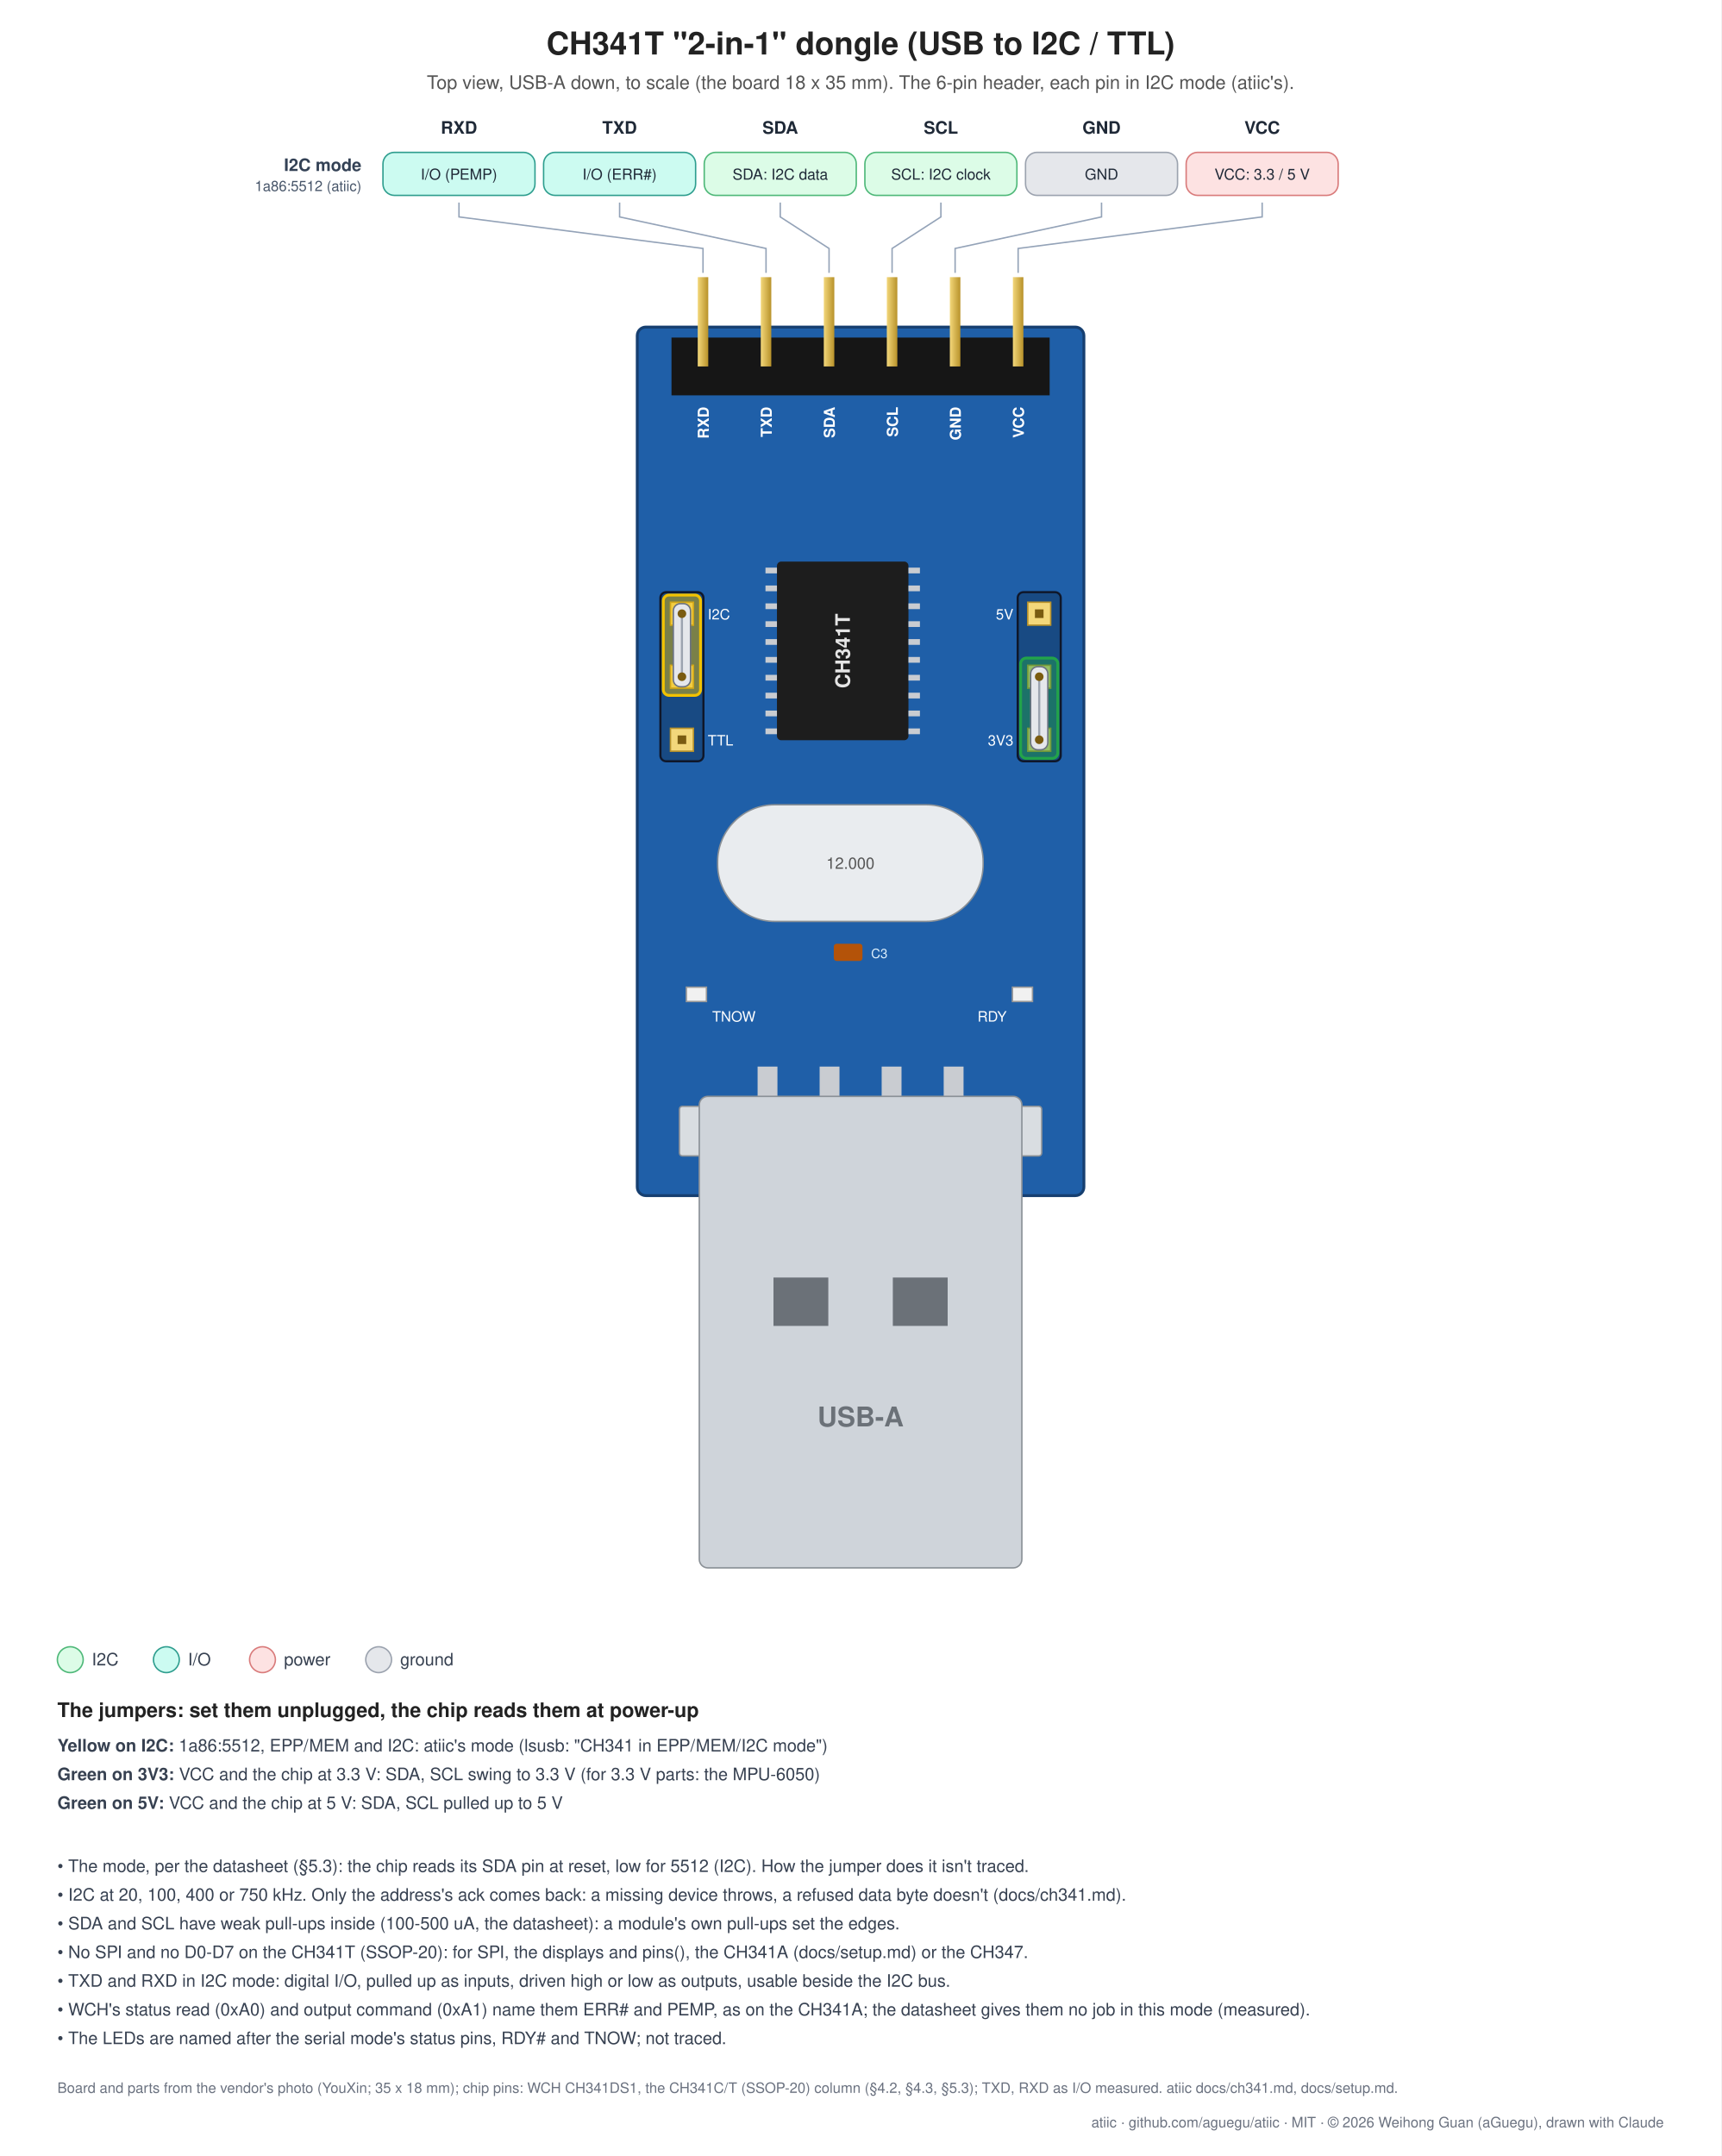
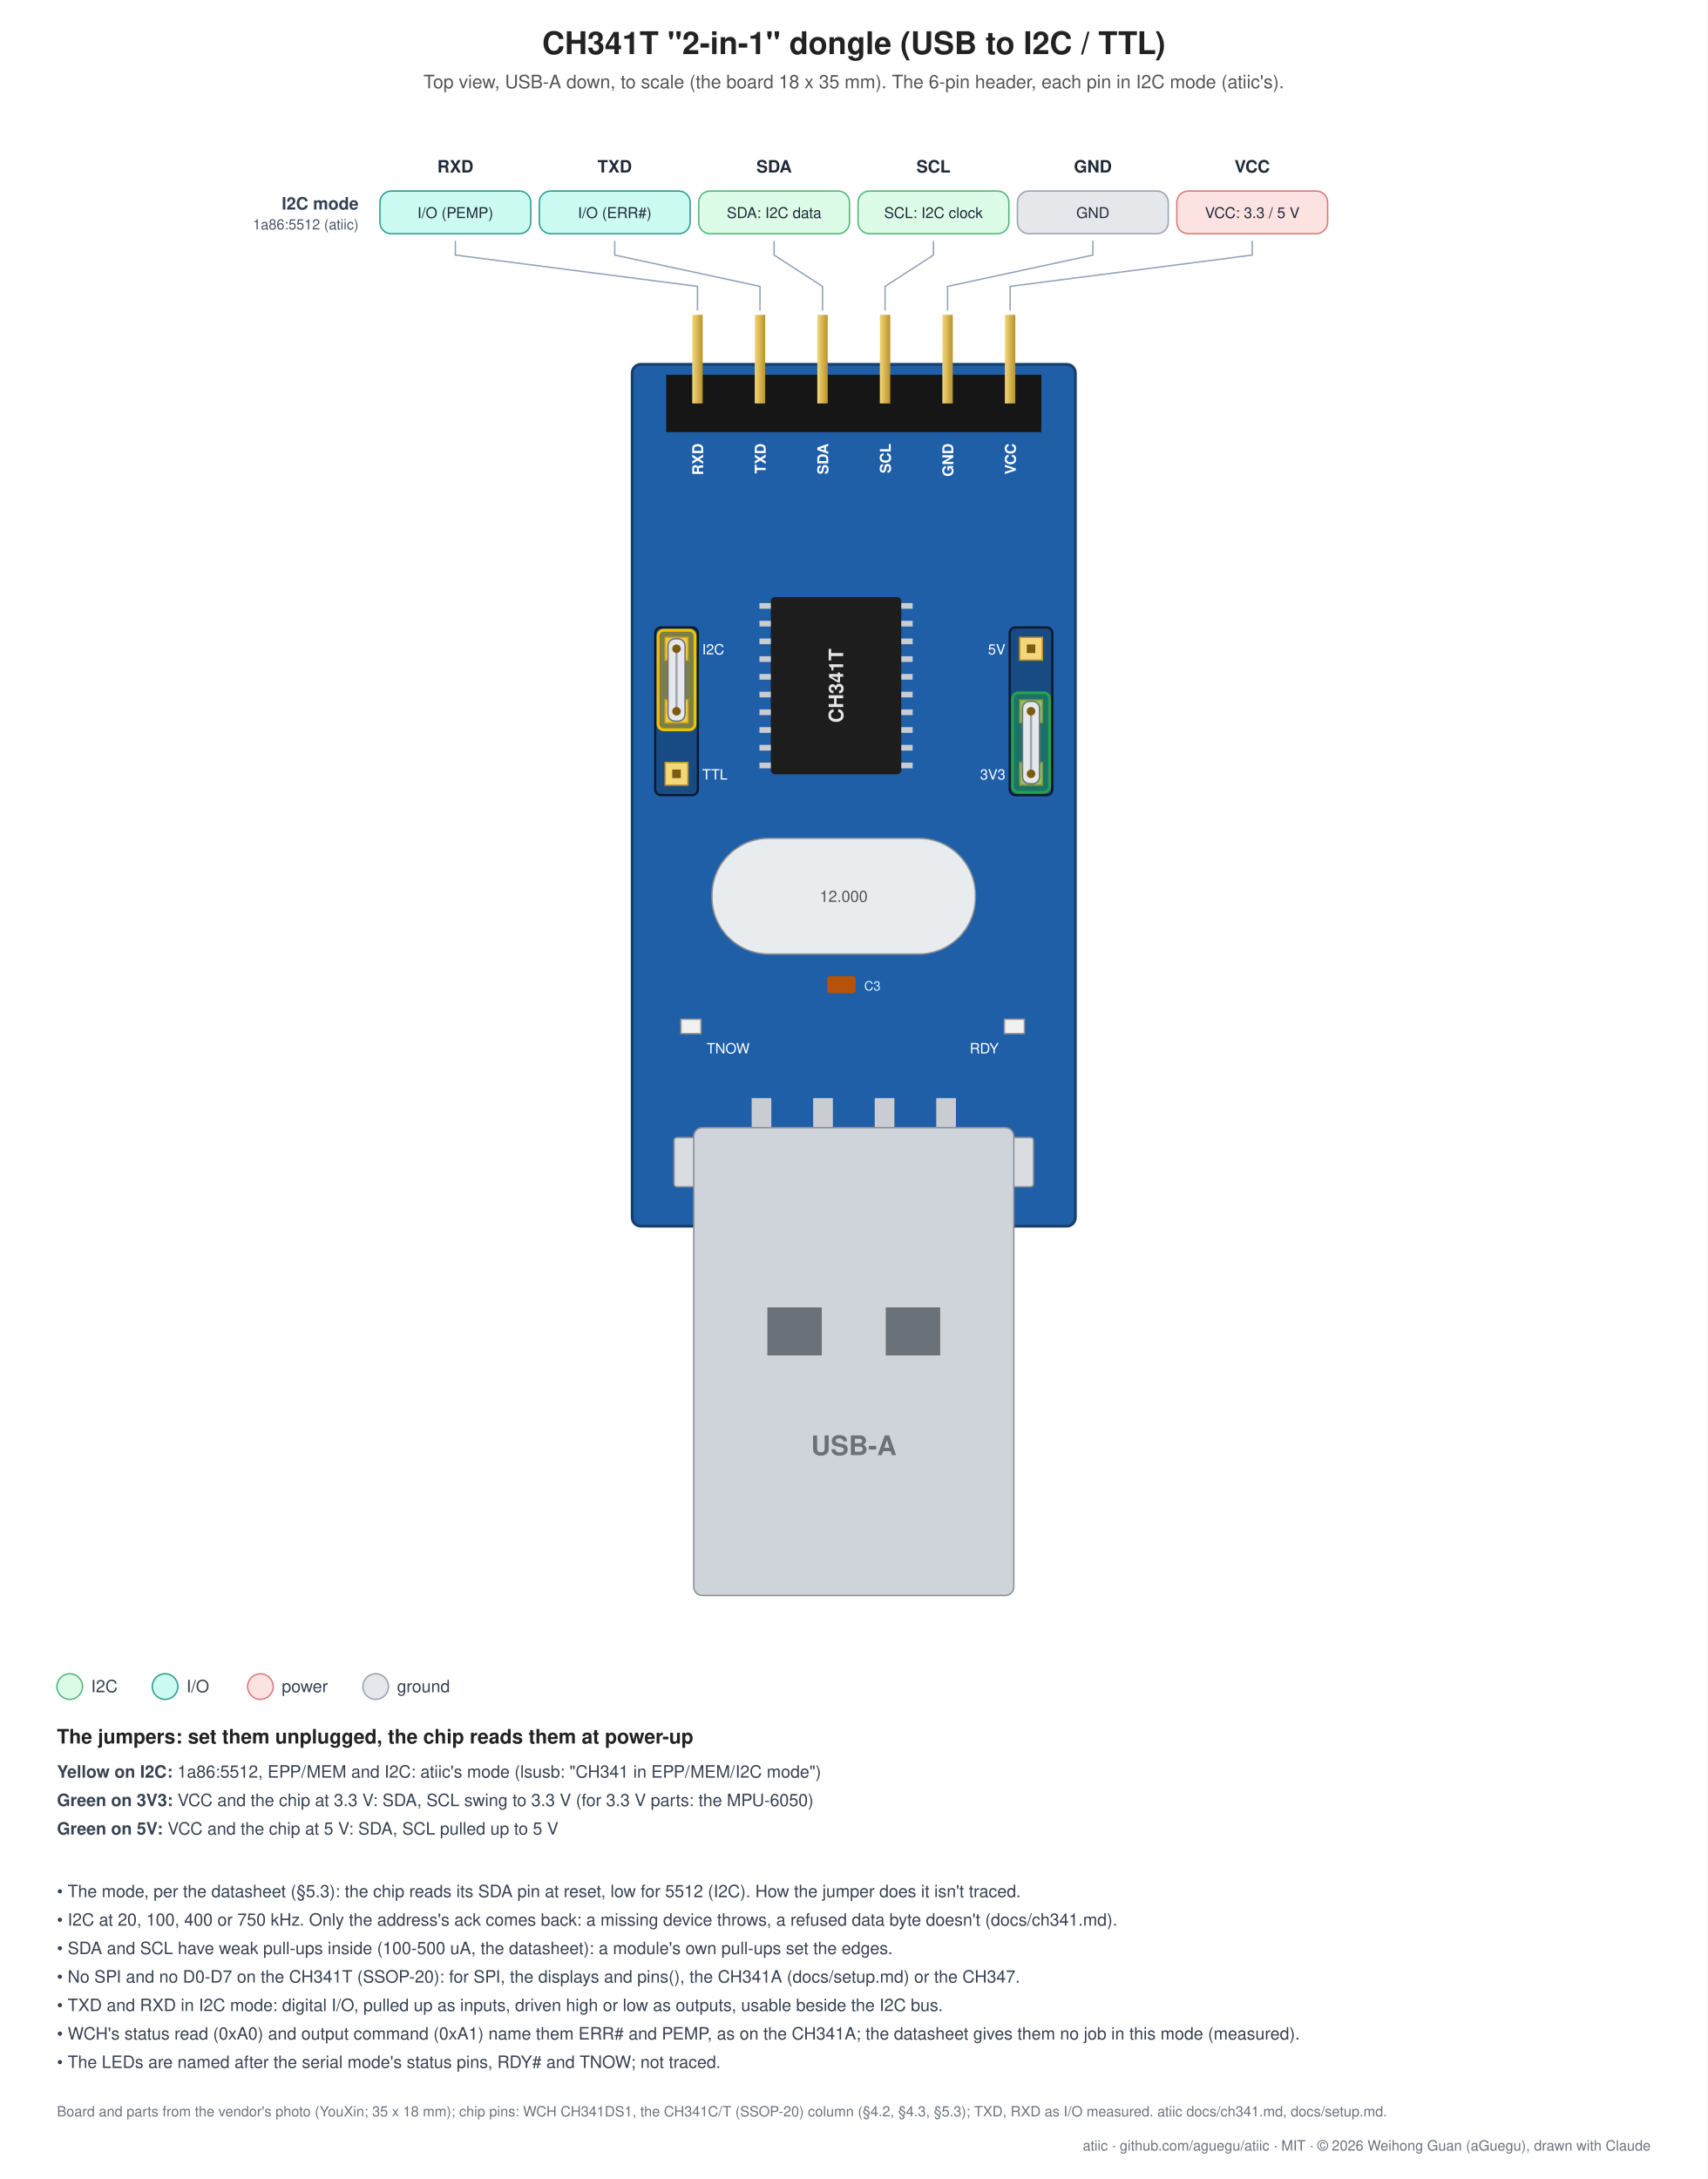
- <svg xmlns="http://www.w3.org/2000/svg" viewBox="0 0 1200 1503" width="1200" height="1503" font-family="Helvetica, Arial, sans-serif">
-   <rect width="1200" height="1503" fill="#ffffff" />
+ <svg xmlns="http://www.w3.org/2000/svg" viewBox="0 0 1200 1531" width="1200" height="1531" font-family="Helvetica, Arial, sans-serif">
+   <rect width="1200" height="1531" fill="#ffffff" />
  <text x="600.0" y="38" text-anchor="middle" font-size="22" font-weight="bold" fill="#222">CH341T "2-in-1" dongle (USB to I2C / TTL)</text>
  <text x="600.0" y="62" text-anchor="middle" font-size="13" fill="#555">Top view, USB-A down, to scale (the board 18 x 35 mm). The 6-pin header, each pin in I2C mode (atiic's).</text>
-   <rect x="444.3" y="228" width="311.4" height="605.5" rx="6" fill="#1f5fa8" stroke="#163f70" stroke-width="2" />
-   <text x="252.0" y="119.213" text-anchor="end" font-size="12" font-weight="bold" fill="#334155">I2C mode</text>
-   <text x="252.0" y="133.213" text-anchor="end" font-size="10" fill="#475569">1a86:5512 (atiic)</text>
+   <rect x="444.3" y="256" width="311.4" height="605.5" rx="6" fill="#1f5fa8" stroke="#163f70" stroke-width="2" />
+   <text x="252.0" y="147.213" text-anchor="end" font-size="12" font-weight="bold" fill="#334155">I2C mode</text>
+   <text x="252.0" y="161.213" text-anchor="end" font-size="10" fill="#475569">1a86:5512 (atiic)</text>
  <defs>
    <linearGradient id="pinv" x1="0" y1="0" x2="1" y2="0">
      <stop offset="0" stop-color="#f3d77a" />
      <stop offset="1" stop-color="#b8922a" />
    </linearGradient>
  </defs>
-   <rect x="468.174" y="235.324" width="263.652" height="40.28" fill="#161616" />
-   <rect x="486.483" y="193.213" width="7.324" height="62.251" fill="url(#pinv)" />
-   <rect x="530.425" y="193.213" width="7.324" height="62.251" fill="url(#pinv)" />
-   <rect x="574.367" y="193.213" width="7.324" height="62.251" fill="url(#pinv)" />
-   <rect x="618.309" y="193.213" width="7.324" height="62.251" fill="url(#pinv)" />
-   <rect x="662.251" y="193.213" width="7.324" height="62.251" fill="url(#pinv)" />
-   <rect x="706.193" y="193.213" width="7.324" height="62.251" fill="url(#pinv)" />
-   <text transform="translate(494.145 283.6038) rotate(-90)" text-anchor="end" font-size="10.5" font-weight="bold" fill="#fff">RXD</text>
-   <text x="320.0" y="93.213" text-anchor="middle" font-size="12" font-weight="bold" fill="#1f2937">RXD</text>
-   <path d="M320.0 141.213 L320.0 151.213 L490.145 173.213 L490.145 190.213" fill="none" stroke="#94a3b8" />
-   <rect x="267.0" y="106.213" width="106" height="30" rx="8" fill="#ccfbf1" stroke="#2f9e8f" />
-   <text x="320.0" y="125.213" text-anchor="middle" font-size="10.5" fill="#1f2937">I/O (PEMP)</text>
-   <text transform="translate(538.087 283.6038) rotate(-90)" text-anchor="end" font-size="10.5" font-weight="bold" fill="#fff">TXD</text>
-   <text x="432.0" y="93.213" text-anchor="middle" font-size="12" font-weight="bold" fill="#1f2937">TXD</text>
-   <path d="M432.0 141.213 L432.0 151.213 L534.087 173.213 L534.087 190.213" fill="none" stroke="#94a3b8" />
-   <rect x="379.0" y="106.213" width="106" height="30" rx="8" fill="#ccfbf1" stroke="#2f9e8f" />
-   <text x="432.0" y="125.213" text-anchor="middle" font-size="10.5" fill="#1f2937">I/O (ERR#)</text>
-   <text transform="translate(582.029 283.6038) rotate(-90)" text-anchor="end" font-size="10.5" font-weight="bold" fill="#fff">SDA</text>
-   <text x="544.0" y="93.213" text-anchor="middle" font-size="12" font-weight="bold" fill="#1f2937">SDA</text>
-   <path d="M544.0 141.213 L544.0 151.213 L578.029 173.213 L578.029 190.213" fill="none" stroke="#94a3b8" />
-   <rect x="491.0" y="106.213" width="106" height="30" rx="8" fill="#dcfce7" stroke="#4fb879" />
-   <text x="544.0" y="125.213" text-anchor="middle" font-size="10.5" fill="#1f2937">SDA: I2C data</text>
-   <text transform="translate(625.971 283.6038) rotate(-90)" text-anchor="end" font-size="10.5" font-weight="bold" fill="#fff">SCL</text>
-   <text x="656.0" y="93.213" text-anchor="middle" font-size="12" font-weight="bold" fill="#1f2937">SCL</text>
-   <path d="M656.0 141.213 L656.0 151.213 L621.971 173.213 L621.971 190.213" fill="none" stroke="#94a3b8" />
-   <rect x="603.0" y="106.213" width="106" height="30" rx="8" fill="#dcfce7" stroke="#4fb879" />
-   <text x="656.0" y="125.213" text-anchor="middle" font-size="10.5" fill="#1f2937">SCL: I2C clock</text>
-   <text transform="translate(669.913 283.6038) rotate(-90)" text-anchor="end" font-size="10.5" font-weight="bold" fill="#fff">GND</text>
-   <text x="768.0" y="93.213" text-anchor="middle" font-size="12" font-weight="bold" fill="#1f2937">GND</text>
-   <path d="M768.0 141.213 L768.0 151.213 L665.913 173.213 L665.913 190.213" fill="none" stroke="#94a3b8" />
-   <rect x="715.0" y="106.213" width="106" height="30" rx="8" fill="#e5e7eb" stroke="#9ca3af" />
-   <text x="768.0" y="125.213" text-anchor="middle" font-size="10.5" fill="#1f2937">GND</text>
-   <text transform="translate(713.855 283.6038) rotate(-90)" text-anchor="end" font-size="10.5" font-weight="bold" fill="#fff">VCC</text>
-   <text x="880.0" y="93.213" text-anchor="middle" font-size="12" font-weight="bold" fill="#1f2937">VCC</text>
-   <path d="M880.0 141.213 L880.0 151.213 L709.855 173.213 L709.855 190.213" fill="none" stroke="#94a3b8" />
-   <rect x="827.0" y="106.213" width="106" height="30" rx="8" fill="#fde2e2" stroke="#d97b7b" />
-   <text x="880.0" y="125.213" text-anchor="middle" font-size="10.5" fill="#1f2937">VCC: 3.3 / 5 V</text>
-   <rect x="541.699" y="391.485" width="91.69" height="124.56" rx="3" fill="#1d1d1d" />
-   <rect x="533.699" y="395.713" width="8" height="4" fill="#c9ccd1" />
-   <rect x="633.389" y="395.713" width="8" height="4" fill="#c9ccd1" />
-   <rect x="533.699" y="408.169" width="8" height="4" fill="#c9ccd1" />
-   <rect x="633.389" y="408.169" width="8" height="4" fill="#c9ccd1" />
-   <rect x="533.699" y="420.625" width="8" height="4" fill="#c9ccd1" />
-   <rect x="633.389" y="420.625" width="8" height="4" fill="#c9ccd1" />
-   <rect x="533.699" y="433.081" width="8" height="4" fill="#c9ccd1" />
-   <rect x="633.389" y="433.081" width="8" height="4" fill="#c9ccd1" />
-   <rect x="533.699" y="445.537" width="8" height="4" fill="#c9ccd1" />
-   <rect x="633.389" y="445.537" width="8" height="4" fill="#c9ccd1" />
-   <rect x="533.699" y="457.993" width="8" height="4" fill="#c9ccd1" />
-   <rect x="633.389" y="457.993" width="8" height="4" fill="#c9ccd1" />
-   <rect x="533.699" y="470.449" width="8" height="4" fill="#c9ccd1" />
-   <rect x="633.389" y="470.449" width="8" height="4" fill="#c9ccd1" />
-   <rect x="533.699" y="482.905" width="8" height="4" fill="#c9ccd1" />
-   <rect x="633.389" y="482.905" width="8" height="4" fill="#c9ccd1" />
-   <rect x="533.699" y="495.361" width="8" height="4" fill="#c9ccd1" />
-   <rect x="633.389" y="495.361" width="8" height="4" fill="#c9ccd1" />
-   <rect x="533.699" y="507.817" width="8" height="4" fill="#c9ccd1" />
-   <rect x="633.389" y="507.817" width="8" height="4" fill="#c9ccd1" />
-   <text transform="translate(592.544 453.765) rotate(-90)" text-anchor="middle" font-size="14" font-weight="bold" fill="#e5e5e5">CH341T</text>
-   <rect x="500.352" y="561.025" width="185.11" height="81.31" rx="39.79" fill="#e9ecef" stroke="#8a9096" />
-   <text x="592.907" y="605.68" text-anchor="middle" font-size="11" fill="#555">12.000</text>
-   <rect x="581.316" y="657.905" width="20" height="12" rx="2" fill="#b45309" />
-   <text x="607.316" y="667.905" font-size="9" fill="#e0f2fe">C3</text>
-   <rect x="460.44" y="412.815" width="30" height="117.884" rx="4" fill="#000" fill-opacity="0.22" stroke="#0f172a" stroke-width="1.5" />
-   <rect x="467.44" y="419.815" width="16" height="16" fill="#f3d77a" stroke="#b8922a" />
-   <rect x="472.44" y="424.815" width="6" height="6" fill="#7a5b10" />
-   <rect x="467.44" y="463.757" width="16" height="16" fill="#f3d77a" stroke="#b8922a" />
-   <rect x="472.44" y="468.757" width="6" height="6" fill="#7a5b10" />
-   <rect x="467.44" y="507.699" width="16" height="16" fill="#f3d77a" stroke="#b8922a" />
-   <rect x="472.44" y="512.699" width="6" height="6" fill="#7a5b10" />
-   <rect x="462.44" y="414.815" width="26" height="69.942" rx="4" fill="#f2c200" fill-opacity="0.45" stroke="#f2c200" stroke-width="2" />
-   <rect x="469.44" y="420.815" width="12" height="57.942" rx="5" fill="#e5e7eb" stroke="#6b7280" stroke-width="1" />
-   <line x1="475.44" y1="425.815" x2="475.44" y2="473.757" stroke="#9ca3af" stroke-width="1.5" />
-   <circle cx="475.44" cy="427.815" r="3" fill="#7a5b10" />
-   <circle cx="475.44" cy="471.757" r="3" fill="#7a5b10" />
-   <rect x="709.56" y="412.815" width="30" height="117.884" rx="4" fill="#000" fill-opacity="0.22" stroke="#0f172a" stroke-width="1.5" />
-   <rect x="716.56" y="419.815" width="16" height="16" fill="#f3d77a" stroke="#b8922a" />
-   <rect x="721.56" y="424.815" width="6" height="6" fill="#7a5b10" />
-   <rect x="716.56" y="463.757" width="16" height="16" fill="#f3d77a" stroke="#b8922a" />
-   <rect x="721.56" y="468.757" width="6" height="6" fill="#7a5b10" />
-   <rect x="716.56" y="507.699" width="16" height="16" fill="#f3d77a" stroke="#b8922a" />
-   <rect x="721.56" y="512.699" width="6" height="6" fill="#7a5b10" />
-   <rect x="711.56" y="458.757" width="26" height="69.942" rx="4" fill="#22a34a" fill-opacity="0.45" stroke="#22a34a" stroke-width="2" />
-   <rect x="718.56" y="464.757" width="12" height="57.942" rx="5" fill="#e5e7eb" stroke="#6b7280" stroke-width="1" />
-   <line x1="724.56" y1="469.757" x2="724.56" y2="517.699" stroke="#9ca3af" stroke-width="1.5" />
-   <circle cx="724.56" cy="471.757" r="3" fill="#7a5b10" />
-   <circle cx="724.56" cy="515.699" r="3" fill="#7a5b10" />
-   <text x="493.44" y="431.815" font-size="10" fill="#fff">I2C</text>
-   <text x="493.44" y="519.699" font-size="10" fill="#fff">TTL</text>
-   <text x="706.56" y="431.815" text-anchor="end" font-size="10" fill="#fff">5V</text>
-   <text x="706.56" y="519.699" text-anchor="end" font-size="10" fill="#fff">3V3</text>
-   <rect x="478.554" y="688.18" width="14" height="10" fill="#f1f1f1" stroke="#999" />
-   <text x="496.554" y="712.18" text-anchor="start" font-size="10" fill="#fff">TNOW</text>
-   <rect x="705.876" y="688.18" width="14" height="10" fill="#f1f1f1" stroke="#999" />
-   <text x="701.876" y="712.18" text-anchor="end" font-size="10" fill="#fff">RDY</text>
-   <rect x="528.205" y="743.54" width="13.84" height="22.76" fill="#c9ccd1" />
-   <rect x="571.455" y="743.54" width="13.84" height="22.76" fill="#c9ccd1" />
-   <rect x="614.705" y="743.54" width="13.84" height="22.76" fill="#c9ccd1" />
-   <rect x="657.955" y="743.54" width="13.84" height="22.76" fill="#c9ccd1" />
-   <rect x="473.71" y="771.22" width="17.3" height="34.6" rx="2" fill="#d9dde1" stroke="#8a9096" />
-   <rect x="708.99" y="771.22" width="17.3" height="34.6" rx="2" fill="#d9dde1" stroke="#8a9096" />
-   <rect x="487.55" y="764.3" width="224.9" height="328.7" rx="6" fill="#cfd4da" stroke="#8a9096" />
-   <rect x="539.277" y="890.59" width="38.233" height="33.735" fill="#6b7178" />
-   <rect x="622.49" y="890.59" width="38.233" height="33.735" fill="#6b7178" />
-   <text x="600.0" y="994.39" text-anchor="middle" font-size="19.0" font-weight="bold" fill="#6b7178">USB-A</text>
-   <rect x="40" y="1148.0" width="18" height="18" rx="9" fill="#dcfce7" stroke="#4fb879" />
-   <text x="64" y="1161.0" font-size="12" fill="#374151">I2C</text>
-   <rect x="107" y="1148.0" width="18" height="18" rx="9" fill="#ccfbf1" stroke="#2f9e8f" />
-   <text x="131" y="1161.0" font-size="12" fill="#374151">I/O</text>
-   <rect x="174" y="1148.0" width="18" height="18" rx="9" fill="#fde2e2" stroke="#d97b7b" />
-   <text x="198" y="1161.0" font-size="12" fill="#374151">power</text>
-   <rect x="255" y="1148.0" width="18" height="18" rx="9" fill="#e5e7eb" stroke="#9ca3af" />
-   <text x="279" y="1161.0" font-size="12" fill="#374151">ground</text>
-   <text x="40" y="1197.0" font-size="14" font-weight="bold" fill="#222">The jumpers: set them unplugged, the chip reads them at power-up</text>
-   <text x="40" y="1221.0" font-size="12" fill="#374151">
+   <rect x="468.174" y="263.324" width="263.652" height="40.28" fill="#161616" />
+   <rect x="486.483" y="221.213" width="7.324" height="62.251" fill="url(#pinv)" />
+   <rect x="530.425" y="221.213" width="7.324" height="62.251" fill="url(#pinv)" />
+   <rect x="574.367" y="221.213" width="7.324" height="62.251" fill="url(#pinv)" />
+   <rect x="618.309" y="221.213" width="7.324" height="62.251" fill="url(#pinv)" />
+   <rect x="662.251" y="221.213" width="7.324" height="62.251" fill="url(#pinv)" />
+   <rect x="706.193" y="221.213" width="7.324" height="62.251" fill="url(#pinv)" />
+   <text transform="translate(494.145 311.6038) rotate(-90)" text-anchor="end" font-size="10.5" font-weight="bold" fill="#fff">RXD</text>
+   <text x="320.0" y="121.213" text-anchor="middle" font-size="12" font-weight="bold" fill="#1f2937">RXD</text>
+   <path d="M320.0 169.213 L320.0 179.213 L490.145 201.213 L490.145 218.213" fill="none" stroke="#94a3b8" />
+   <rect x="267.0" y="134.213" width="106" height="30" rx="8" fill="#ccfbf1" stroke="#2f9e8f" />
+   <text x="320.0" y="153.213" text-anchor="middle" font-size="10.5" fill="#1f2937">I/O (PEMP)</text>
+   <text transform="translate(538.087 311.6038) rotate(-90)" text-anchor="end" font-size="10.5" font-weight="bold" fill="#fff">TXD</text>
+   <text x="432.0" y="121.213" text-anchor="middle" font-size="12" font-weight="bold" fill="#1f2937">TXD</text>
+   <path d="M432.0 169.213 L432.0 179.213 L534.087 201.213 L534.087 218.213" fill="none" stroke="#94a3b8" />
+   <rect x="379.0" y="134.213" width="106" height="30" rx="8" fill="#ccfbf1" stroke="#2f9e8f" />
+   <text x="432.0" y="153.213" text-anchor="middle" font-size="10.5" fill="#1f2937">I/O (ERR#)</text>
+   <text transform="translate(582.029 311.6038) rotate(-90)" text-anchor="end" font-size="10.5" font-weight="bold" fill="#fff">SDA</text>
+   <text x="544.0" y="121.213" text-anchor="middle" font-size="12" font-weight="bold" fill="#1f2937">SDA</text>
+   <path d="M544.0 169.213 L544.0 179.213 L578.029 201.213 L578.029 218.213" fill="none" stroke="#94a3b8" />
+   <rect x="491.0" y="134.213" width="106" height="30" rx="8" fill="#dcfce7" stroke="#4fb879" />
+   <text x="544.0" y="153.213" text-anchor="middle" font-size="10.5" fill="#1f2937">SDA: I2C data</text>
+   <text transform="translate(625.971 311.6038) rotate(-90)" text-anchor="end" font-size="10.5" font-weight="bold" fill="#fff">SCL</text>
+   <text x="656.0" y="121.213" text-anchor="middle" font-size="12" font-weight="bold" fill="#1f2937">SCL</text>
+   <path d="M656.0 169.213 L656.0 179.213 L621.971 201.213 L621.971 218.213" fill="none" stroke="#94a3b8" />
+   <rect x="603.0" y="134.213" width="106" height="30" rx="8" fill="#dcfce7" stroke="#4fb879" />
+   <text x="656.0" y="153.213" text-anchor="middle" font-size="10.5" fill="#1f2937">SCL: I2C clock</text>
+   <text transform="translate(669.913 311.6038) rotate(-90)" text-anchor="end" font-size="10.5" font-weight="bold" fill="#fff">GND</text>
+   <text x="768.0" y="121.213" text-anchor="middle" font-size="12" font-weight="bold" fill="#1f2937">GND</text>
+   <path d="M768.0 169.213 L768.0 179.213 L665.913 201.213 L665.913 218.213" fill="none" stroke="#94a3b8" />
+   <rect x="715.0" y="134.213" width="106" height="30" rx="8" fill="#e5e7eb" stroke="#9ca3af" />
+   <text x="768.0" y="153.213" text-anchor="middle" font-size="10.5" fill="#1f2937">GND</text>
+   <text transform="translate(713.855 311.6038) rotate(-90)" text-anchor="end" font-size="10.5" font-weight="bold" fill="#fff">VCC</text>
+   <text x="880.0" y="121.213" text-anchor="middle" font-size="12" font-weight="bold" fill="#1f2937">VCC</text>
+   <path d="M880.0 169.213 L880.0 179.213 L709.855 201.213 L709.855 218.213" fill="none" stroke="#94a3b8" />
+   <rect x="827.0" y="134.213" width="106" height="30" rx="8" fill="#fde2e2" stroke="#d97b7b" />
+   <text x="880.0" y="153.213" text-anchor="middle" font-size="10.5" fill="#1f2937">VCC: 3.3 / 5 V</text>
+   <rect x="541.699" y="419.485" width="91.69" height="124.56" rx="3" fill="#1d1d1d" />
+   <rect x="533.699" y="423.713" width="8" height="4" fill="#c9ccd1" />
+   <rect x="633.389" y="423.713" width="8" height="4" fill="#c9ccd1" />
+   <rect x="533.699" y="436.169" width="8" height="4" fill="#c9ccd1" />
+   <rect x="633.389" y="436.169" width="8" height="4" fill="#c9ccd1" />
+   <rect x="533.699" y="448.625" width="8" height="4" fill="#c9ccd1" />
+   <rect x="633.389" y="448.625" width="8" height="4" fill="#c9ccd1" />
+   <rect x="533.699" y="461.081" width="8" height="4" fill="#c9ccd1" />
+   <rect x="633.389" y="461.081" width="8" height="4" fill="#c9ccd1" />
+   <rect x="533.699" y="473.537" width="8" height="4" fill="#c9ccd1" />
+   <rect x="633.389" y="473.537" width="8" height="4" fill="#c9ccd1" />
+   <rect x="533.699" y="485.993" width="8" height="4" fill="#c9ccd1" />
+   <rect x="633.389" y="485.993" width="8" height="4" fill="#c9ccd1" />
+   <rect x="533.699" y="498.449" width="8" height="4" fill="#c9ccd1" />
+   <rect x="633.389" y="498.449" width="8" height="4" fill="#c9ccd1" />
+   <rect x="533.699" y="510.905" width="8" height="4" fill="#c9ccd1" />
+   <rect x="633.389" y="510.905" width="8" height="4" fill="#c9ccd1" />
+   <rect x="533.699" y="523.361" width="8" height="4" fill="#c9ccd1" />
+   <rect x="633.389" y="523.361" width="8" height="4" fill="#c9ccd1" />
+   <rect x="533.699" y="535.817" width="8" height="4" fill="#c9ccd1" />
+   <rect x="633.389" y="535.817" width="8" height="4" fill="#c9ccd1" />
+   <text transform="translate(592.544 481.765) rotate(-90)" text-anchor="middle" font-size="14" font-weight="bold" fill="#e5e5e5">CH341T</text>
+   <rect x="500.352" y="589.025" width="185.11" height="81.31" rx="39.79" fill="#e9ecef" stroke="#8a9096" />
+   <text x="592.907" y="633.68" text-anchor="middle" font-size="11" fill="#555">12.000</text>
+   <rect x="581.316" y="685.905" width="20" height="12" rx="2" fill="#b45309" />
+   <text x="607.316" y="695.905" font-size="9" fill="#e0f2fe">C3</text>
+   <rect x="460.44" y="440.815" width="30" height="117.884" rx="4" fill="#000" fill-opacity="0.22" stroke="#0f172a" stroke-width="1.5" />
+   <rect x="467.44" y="447.815" width="16" height="16" fill="#f3d77a" stroke="#b8922a" />
+   <rect x="472.44" y="452.815" width="6" height="6" fill="#7a5b10" />
+   <rect x="467.44" y="491.757" width="16" height="16" fill="#f3d77a" stroke="#b8922a" />
+   <rect x="472.44" y="496.757" width="6" height="6" fill="#7a5b10" />
+   <rect x="467.44" y="535.699" width="16" height="16" fill="#f3d77a" stroke="#b8922a" />
+   <rect x="472.44" y="540.699" width="6" height="6" fill="#7a5b10" />
+   <rect x="462.44" y="442.815" width="26" height="69.942" rx="4" fill="#f2c200" fill-opacity="0.45" stroke="#f2c200" stroke-width="2" />
+   <rect x="469.44" y="448.815" width="12" height="57.942" rx="5" fill="#e5e7eb" stroke="#6b7280" stroke-width="1" />
+   <line x1="475.44" y1="453.815" x2="475.44" y2="501.757" stroke="#9ca3af" stroke-width="1.5" />
+   <circle cx="475.44" cy="455.815" r="3" fill="#7a5b10" />
+   <circle cx="475.44" cy="499.757" r="3" fill="#7a5b10" />
+   <rect x="709.56" y="440.815" width="30" height="117.884" rx="4" fill="#000" fill-opacity="0.22" stroke="#0f172a" stroke-width="1.5" />
+   <rect x="716.56" y="447.815" width="16" height="16" fill="#f3d77a" stroke="#b8922a" />
+   <rect x="721.56" y="452.815" width="6" height="6" fill="#7a5b10" />
+   <rect x="716.56" y="491.757" width="16" height="16" fill="#f3d77a" stroke="#b8922a" />
+   <rect x="721.56" y="496.757" width="6" height="6" fill="#7a5b10" />
+   <rect x="716.56" y="535.699" width="16" height="16" fill="#f3d77a" stroke="#b8922a" />
+   <rect x="721.56" y="540.699" width="6" height="6" fill="#7a5b10" />
+   <rect x="711.56" y="486.757" width="26" height="69.942" rx="4" fill="#22a34a" fill-opacity="0.45" stroke="#22a34a" stroke-width="2" />
+   <rect x="718.56" y="492.757" width="12" height="57.942" rx="5" fill="#e5e7eb" stroke="#6b7280" stroke-width="1" />
+   <line x1="724.56" y1="497.757" x2="724.56" y2="545.699" stroke="#9ca3af" stroke-width="1.5" />
+   <circle cx="724.56" cy="499.757" r="3" fill="#7a5b10" />
+   <circle cx="724.56" cy="543.699" r="3" fill="#7a5b10" />
+   <text x="493.44" y="459.815" font-size="10" fill="#fff">I2C</text>
+   <text x="493.44" y="547.699" font-size="10" fill="#fff">TTL</text>
+   <text x="706.56" y="459.815" text-anchor="end" font-size="10" fill="#fff">5V</text>
+   <text x="706.56" y="547.699" text-anchor="end" font-size="10" fill="#fff">3V3</text>
+   <rect x="478.554" y="716.18" width="14" height="10" fill="#f1f1f1" stroke="#999" />
+   <text x="496.554" y="740.18" text-anchor="start" font-size="10" fill="#fff">TNOW</text>
+   <rect x="705.876" y="716.18" width="14" height="10" fill="#f1f1f1" stroke="#999" />
+   <text x="701.876" y="740.18" text-anchor="end" font-size="10" fill="#fff">RDY</text>
+   <rect x="528.205" y="771.54" width="13.84" height="22.76" fill="#c9ccd1" />
+   <rect x="571.455" y="771.54" width="13.84" height="22.76" fill="#c9ccd1" />
+   <rect x="614.705" y="771.54" width="13.84" height="22.76" fill="#c9ccd1" />
+   <rect x="657.955" y="771.54" width="13.84" height="22.76" fill="#c9ccd1" />
+   <rect x="473.71" y="799.22" width="17.3" height="34.6" rx="2" fill="#d9dde1" stroke="#8a9096" />
+   <rect x="708.99" y="799.22" width="17.3" height="34.6" rx="2" fill="#d9dde1" stroke="#8a9096" />
+   <rect x="487.55" y="792.3" width="224.9" height="328.7" rx="6" fill="#cfd4da" stroke="#8a9096" />
+   <rect x="539.277" y="918.59" width="38.233" height="33.735" fill="#6b7178" />
+   <rect x="622.49" y="918.59" width="38.233" height="33.735" fill="#6b7178" />
+   <text x="600.0" y="1022.39" text-anchor="middle" font-size="19.0" font-weight="bold" fill="#6b7178">USB-A</text>
+   <rect x="40" y="1176.0" width="18" height="18" rx="9" fill="#dcfce7" stroke="#4fb879" />
+   <text x="64" y="1189.0" font-size="12" fill="#374151">I2C</text>
+   <rect x="107" y="1176.0" width="18" height="18" rx="9" fill="#ccfbf1" stroke="#2f9e8f" />
+   <text x="131" y="1189.0" font-size="12" fill="#374151">I/O</text>
+   <rect x="174" y="1176.0" width="18" height="18" rx="9" fill="#fde2e2" stroke="#d97b7b" />
+   <text x="198" y="1189.0" font-size="12" fill="#374151">power</text>
+   <rect x="255" y="1176.0" width="18" height="18" rx="9" fill="#e5e7eb" stroke="#9ca3af" />
+   <text x="279" y="1189.0" font-size="12" fill="#374151">ground</text>
+   <text x="40" y="1225.0" font-size="14" font-weight="bold" fill="#222">The jumpers: set them unplugged, the chip reads them at power-up</text>
+   <text x="40" y="1249.0" font-size="12" fill="#374151">
    <tspan font-weight="bold">Yellow on I2C:</tspan> 1a86:5512, EPP/MEM and I2C: atiic's mode (lsusb: "CH341 in EPP/MEM/I2C mode")</text>
-   <text x="40" y="1241.0" font-size="12" fill="#374151">
+   <text x="40" y="1269.0" font-size="12" fill="#374151">
    <tspan font-weight="bold">Green on 3V3:</tspan> VCC and the chip at 3.3 V: SDA, SCL swing to 3.3 V (for 3.3 V parts: the MPU-6050)</text>
-   <text x="40" y="1261.0" font-size="12" fill="#374151">
+   <text x="40" y="1289.0" font-size="12" fill="#374151">
    <tspan font-weight="bold">Green on 5V:</tspan> VCC and the chip at 5 V: SDA, SCL pulled up to 5 V</text>
-   <text x="40" y="1305.0" font-size="12" fill="#374151">• The mode, per the datasheet (§5.3): the chip reads its SDA pin at reset, low for 5512 (I2C). How the jumper does it isn't traced.</text>
-   <text x="40" y="1325.0" font-size="12" fill="#374151">• I2C at 20, 100, 400 or 750 kHz. Only the address's ack comes back: a missing device throws, a refused data byte doesn't (docs/ch341.md).</text>
-   <text x="40" y="1345.0" font-size="12" fill="#374151">• SDA and SCL have weak pull-ups inside (100-500 uA, the datasheet): a module's own pull-ups set the edges.</text>
-   <text x="40" y="1365.0" font-size="12" fill="#374151">• No SPI and no D0-D7 on the CH341T (SSOP-20): for SPI, the displays and pins(), the CH341A (docs/setup.md) or the CH347.</text>
-   <text x="40" y="1385.0" font-size="12" fill="#374151">• TXD and RXD in I2C mode: digital I/O, pulled up as inputs, driven high or low as outputs, usable beside the I2C bus.</text>
-   <text x="40" y="1405.0" font-size="12" fill="#374151">• WCH's status read (0xA0) and output command (0xA1) name them ERR# and PEMP, as on the CH341A; the datasheet gives them no job in this mode (measured).</text>
-   <text x="40" y="1425.0" font-size="12" fill="#374151">• The LEDs are named after the serial mode's status pins, RDY# and TNOW; not traced.</text>
-   <text x="40" y="1459.0" font-size="10" fill="#6b7280">Board and parts from the vendor's photo (YouXin; 35 x 18 mm); chip pins: WCH CH341DS1, the CH341C/T (SSOP-20) column (§4.2, §4.3, §5.3); TXD, RXD as I/O measured. atiic docs/ch341.md, docs/setup.md.</text>
-   <text x="1160" y="1483.0" text-anchor="end" font-size="10" fill="#6b7280">atiic · github.com/aguegu/atiic · MIT · © 2026 Weihong Guan (aGuegu), drawn with Claude</text>
+   <text x="40" y="1333.0" font-size="12" fill="#374151">• The mode, per the datasheet (§5.3): the chip reads its SDA pin at reset, low for 5512 (I2C). How the jumper does it isn't traced.</text>
+   <text x="40" y="1353.0" font-size="12" fill="#374151">• I2C at 20, 100, 400 or 750 kHz. Only the address's ack comes back: a missing device throws, a refused data byte doesn't (docs/ch341.md).</text>
+   <text x="40" y="1373.0" font-size="12" fill="#374151">• SDA and SCL have weak pull-ups inside (100-500 uA, the datasheet): a module's own pull-ups set the edges.</text>
+   <text x="40" y="1393.0" font-size="12" fill="#374151">• No SPI and no D0-D7 on the CH341T (SSOP-20): for SPI, the displays and pins(), the CH341A (docs/setup.md) or the CH347.</text>
+   <text x="40" y="1413.0" font-size="12" fill="#374151">• TXD and RXD in I2C mode: digital I/O, pulled up as inputs, driven high or low as outputs, usable beside the I2C bus.</text>
+   <text x="40" y="1433.0" font-size="12" fill="#374151">• WCH's status read (0xA0) and output command (0xA1) name them ERR# and PEMP, as on the CH341A; the datasheet gives them no job in this mode (measured).</text>
+   <text x="40" y="1453.0" font-size="12" fill="#374151">• The LEDs are named after the serial mode's status pins, RDY# and TNOW; not traced.</text>
+   <text x="40" y="1487.0" font-size="10" fill="#6b7280">Board and parts from the vendor's photo (YouXin; 35 x 18 mm); chip pins: WCH CH341DS1, the CH341C/T (SSOP-20) column (§4.2, §4.3, §5.3); TXD, RXD as I/O measured. atiic docs/ch341.md, docs/setup.md.</text>
+   <text x="1160" y="1511.0" text-anchor="end" font-size="10" fill="#6b7280">atiic · github.com/aguegu/atiic · MIT · © 2026 Weihong Guan (aGuegu), drawn with Claude</text>
</svg>
